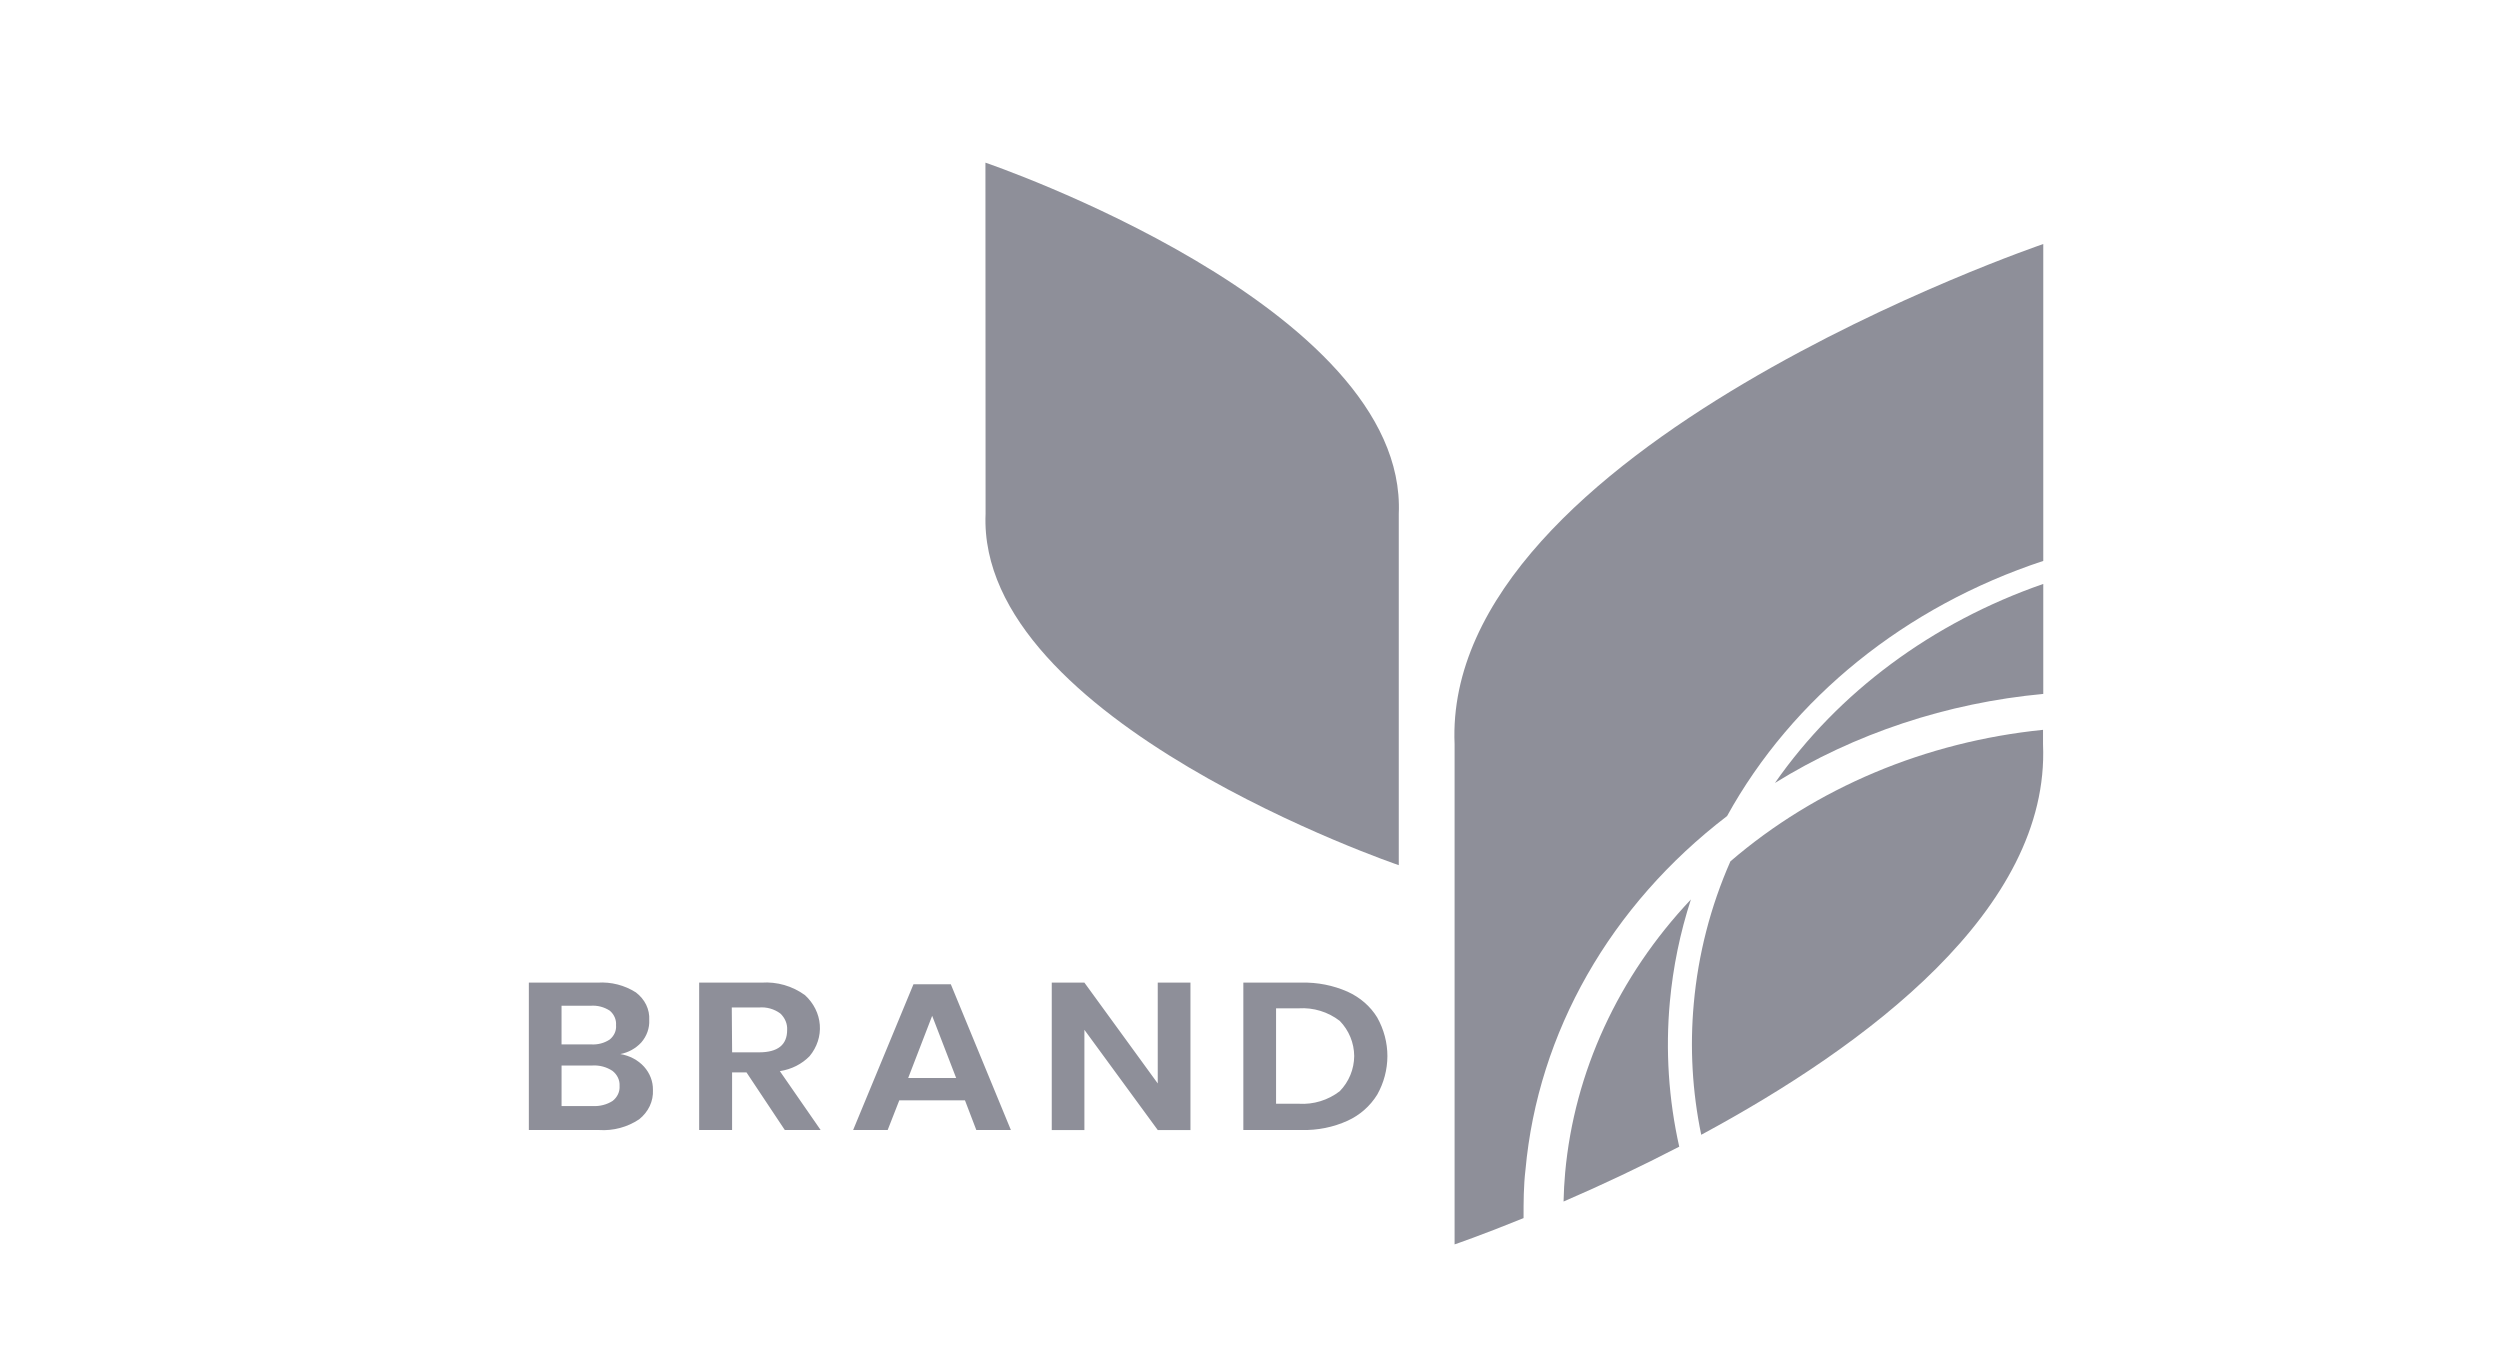
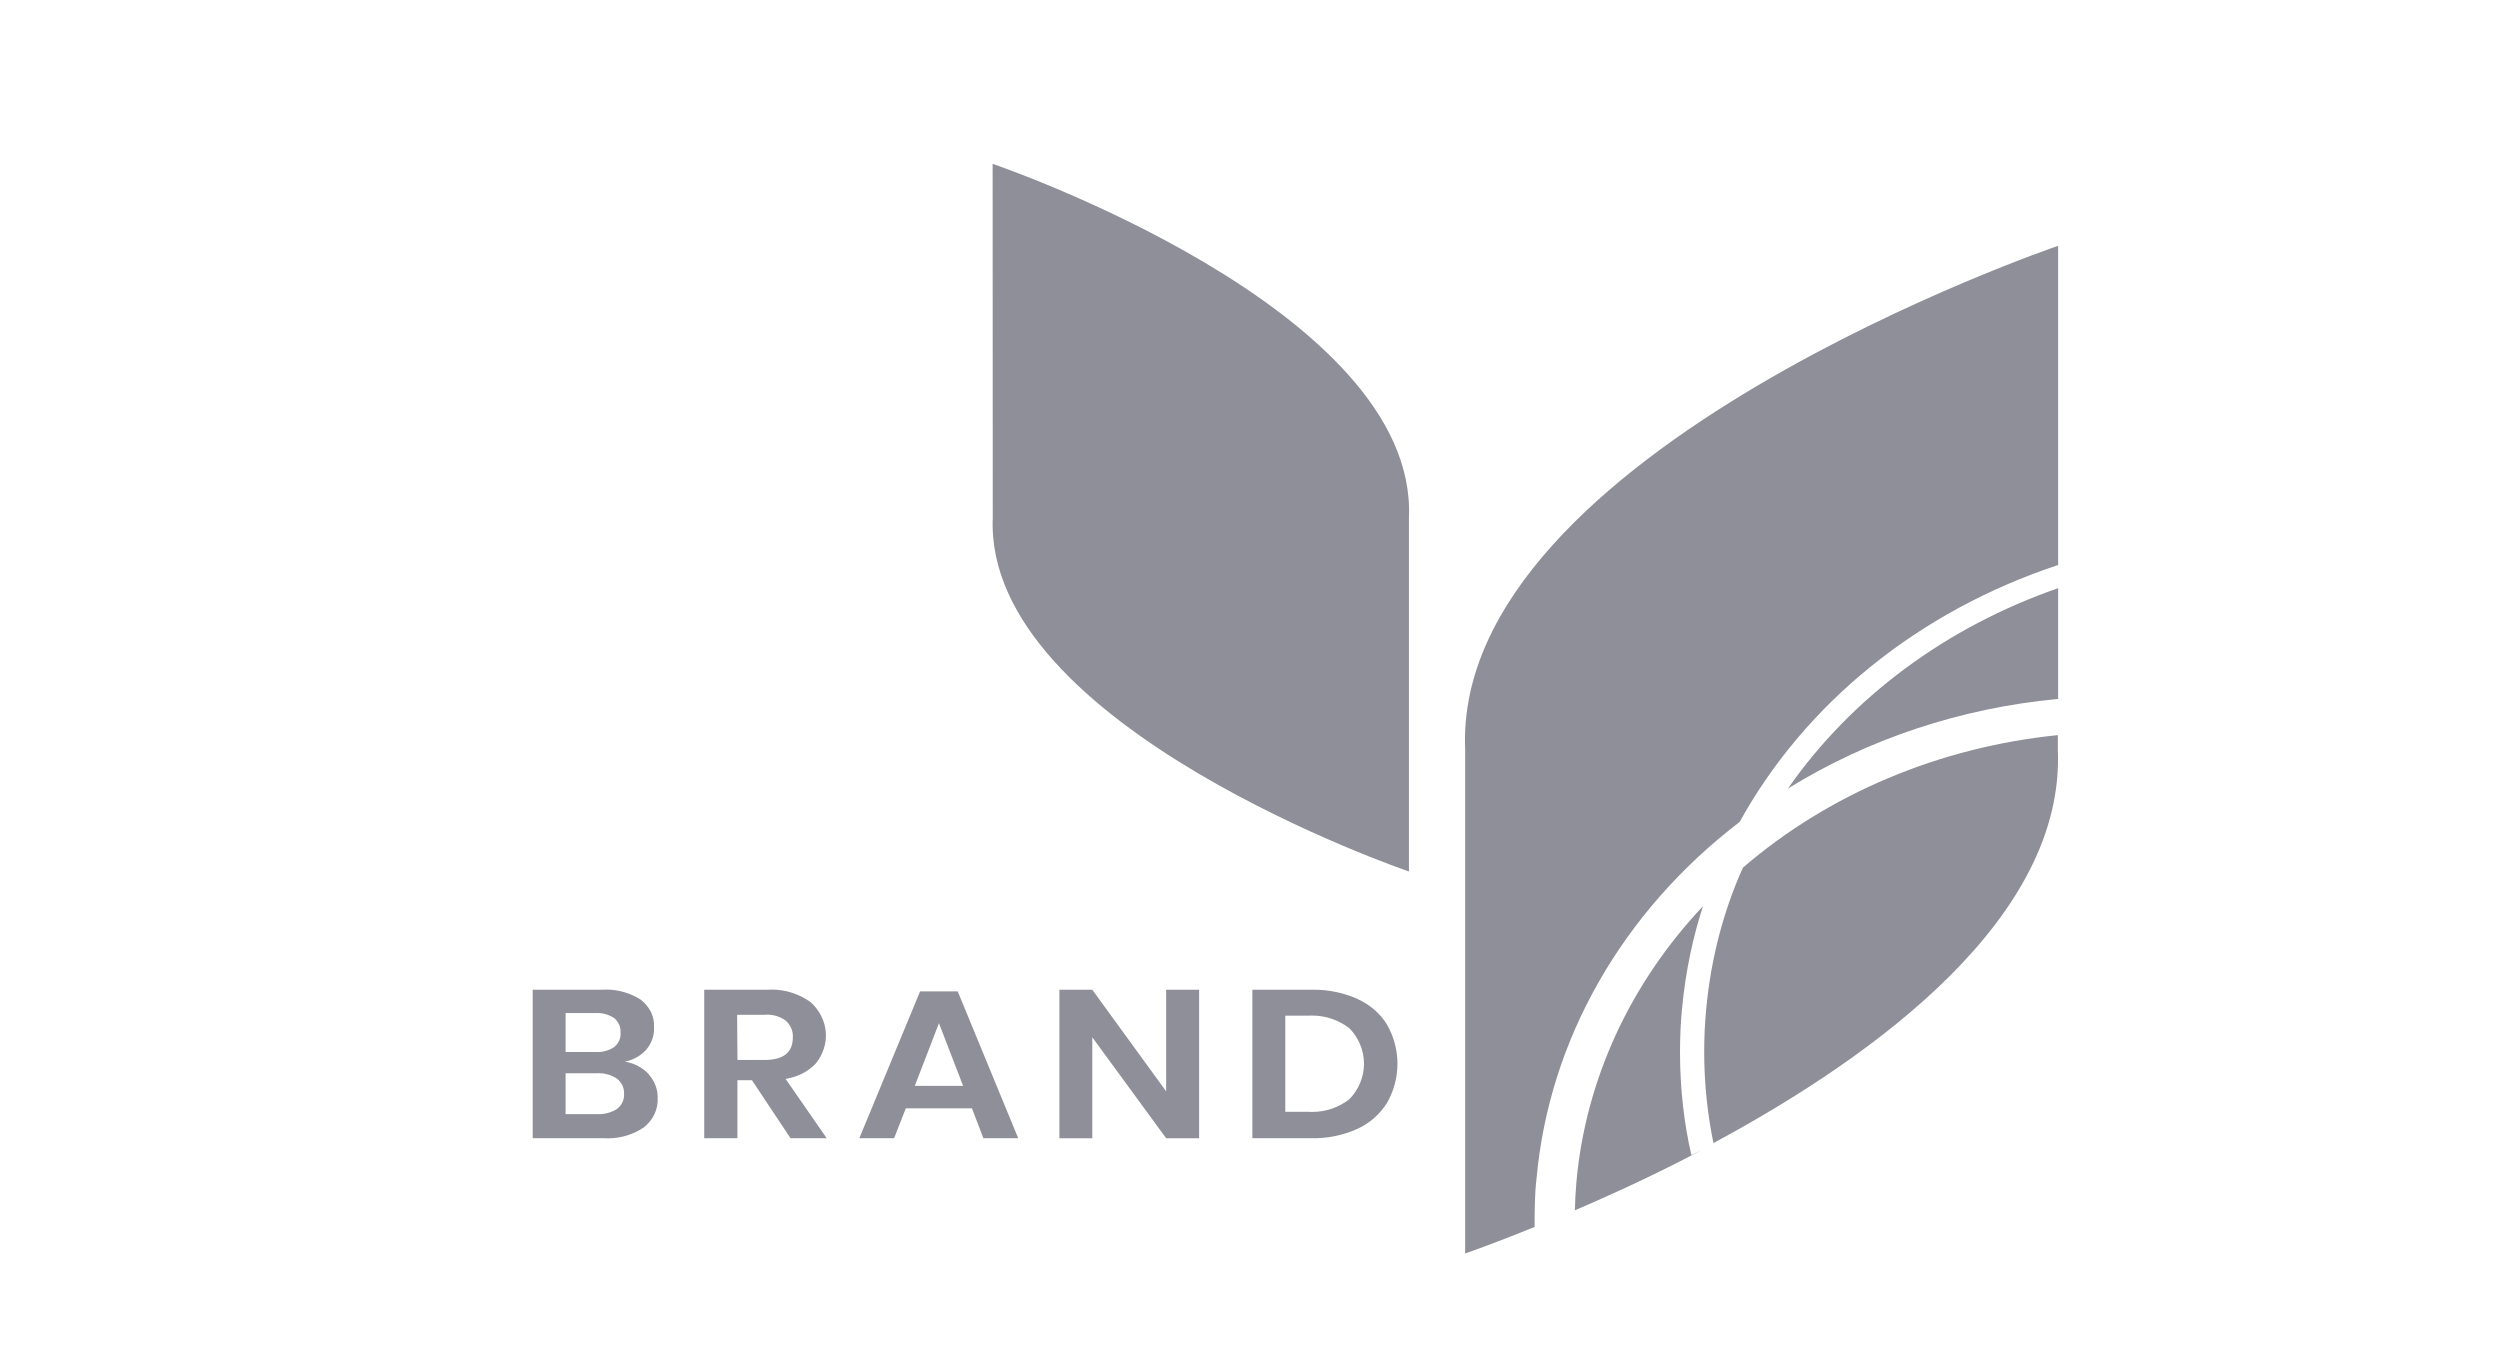
- <svg xmlns="http://www.w3.org/2000/svg" width="104" height="56" fill="none">
-   <path fill="#8E8F99" d="M26.792 44.373c.245.274.376.616.37.968.012.229-.033.458-.132.67-.1.211-.25.4-.441.552a2.68 2.68 0 0 1-1.664.446H22v-6.132h2.865a2.647 2.647 0 0 1 1.588.407c.184.14.331.316.428.515.096.2.14.416.127.633.017.338-.101.67-.333.937a1.59 1.59 0 0 1-.871.48c.388.064.738.25.988.524Zm-3.431-.926h1.225c.278.019.554-.053.778-.203a.732.732 0 0 0 .21-.272.662.662 0 0 0 .053-.328.686.686 0 0 0-.055-.325.753.753 0 0 0-.204-.274 1.28 1.28 0 0 0-.802-.206H23.36v1.608Zm2.123 2.352a.77.77 0 0 0 .226-.281.694.694 0 0 0 .064-.342.704.704 0 0 0-.067-.346.781.781 0 0 0-.23-.283 1.366 1.366 0 0 0-.832-.222h-1.284v1.687h1.301c.293.015.583-.06.822-.213ZM32.649 47.01l-1.594-2.397h-.6v2.396h-1.37v-6.132h2.595a2.752 2.752 0 0 1 1.807.521c.363.333.582.772.617 1.237.036.465-.115.926-.424 1.3-.32.33-.757.551-1.238.624l1.697 2.45h-1.49Zm-2.193-3.233h1.121c.779 0 1.168-.31 1.168-.929a.831.831 0 0 0-.063-.371.908.908 0 0 0-.223-.318 1.307 1.307 0 0 0-.882-.248h-1.135l.014 1.866ZM40.143 45.775H37.41l-.483 1.234H35.49L38 40.946h1.554l2.499 6.063h-1.438l-.472-1.234Zm-.366-.928-.999-2.589-.998 2.588h1.997ZM49.523 47.01h-1.36l-3.052-4.17v4.17h-1.358v-6.133h1.358l3.051 4.194v-4.194h1.361v6.132ZM57.29 45.541a2.82 2.82 0 0 1-1.231 1.082c-.592.27-1.25.402-1.913.386h-2.423v-6.132h2.423a4.472 4.472 0 0 1 1.913.377c.521.237.95.61 1.231 1.07.28.499.426 1.05.426 1.609a3.28 3.28 0 0 1-.426 1.608Zm-1.557-.146a2.12 2.12 0 0 0 .602-1.464 2.12 2.12 0 0 0-.602-1.463 2.536 2.536 0 0 0-1.704-.522h-.945v3.97h.945a2.536 2.536 0 0 0 1.704-.521ZM40.995 6.767s17.566 5.97 17.194 14.61v14.614S40.635 30.017 41 21.377l-.006-14.61ZM73.839 32.57c3.317-2.056 7.155-3.33 11.161-3.703v-4.575c-4.616 1.601-8.531 4.505-11.161 8.277Z" />
-   <path fill="#8E8F99" d="M71.846 33.948C74.56 29.025 79.269 25.227 85 23.334V10.152s-25.018 8.505-24.489 20.809v20.806s1.115-.38 2.869-1.094c0-.665 0-1.336.08-2.01.518-5.712 3.534-11.005 8.386-14.715Z" />
-   <path fill="#8E8F99" d="M69.466 41.677a19.57 19.57 0 0 1 .876-4.26c-3.022 3.204-4.851 7.18-5.232 11.369-.036.395-.056.79-.066 1.198a75.86 75.86 0 0 0 4.812-2.282 19.43 19.43 0 0 1-.39-6.025ZM70.461 41.752a18.567 18.567 0 0 0 .31 5.455c6.835-3.682 14.515-9.37 14.219-16.246v-.6c-4.883.493-9.452 2.415-13.005 5.471a18.817 18.817 0 0 0-1.524 5.92Z" />
+ <svg xmlns="http://www.w3.org/2000/svg" version="1.1" width="59" height="32" viewBox="0 0 59 32">
+   <path fill="#8e8f99" d="M15.31 25.356c0.14 0.157 0.215 0.352 0.211 0.553 0.007 0.131-0.019 0.262-0.075 0.383s-0.143 0.229-0.252 0.315c-0.239 0.162-0.534 0.258-0.851 0.258-0.035 0-0.070-0.001-0.105-0.004l0.005 0h-1.671v-3.504h1.637c0.029-0.002 0.063-0.003 0.097-0.003 0.301 0 0.581 0.088 0.817 0.239l-0.006-0.004c0.105 0.080 0.189 0.181 0.245 0.294s0.080 0.238 0.073 0.362c0.010 0.193-0.058 0.383-0.19 0.535-0.129 0.138-0.3 0.236-0.492 0.273l-0.006 0.001c0.222 0.037 0.422 0.143 0.565 0.299zM13.349 24.827h0.7c0.159 0.011 0.317-0.030 0.445-0.116 0.051-0.041 0.092-0.093 0.119-0.153l0.001-0.003c0.020-0.045 0.032-0.097 0.032-0.152 0-0.012-0.001-0.025-0.002-0.037l0 0.002c0.001-0.009 0.001-0.019 0.001-0.029 0-0.057-0.012-0.11-0.034-0.159l0.001 0.003c-0.028-0.062-0.067-0.114-0.116-0.156l-0.001-0c-0.113-0.075-0.252-0.12-0.401-0.12-0.020 0-0.040 0.001-0.060 0.002l0.003-0h-0.689v0.919zM14.562 26.171c0.055-0.042 0.098-0.096 0.128-0.158l0.001-0.003c0.024-0.049 0.037-0.107 0.037-0.168 0-0.010-0-0.019-0.001-0.028l0 0.001c0.001-0.007 0.001-0.016 0.001-0.025 0-0.063-0.014-0.122-0.040-0.175l0.001 0.002c-0.032-0.065-0.076-0.119-0.13-0.161l-0.001-0.001c-0.121-0.080-0.269-0.128-0.429-0.128-0.016 0-0.033 0-0.049 0.002l0.002-0h-0.734v0.964h0.743c0.167 0.009 0.333-0.034 0.47-0.122zM18.657 26.863l-0.911-1.37h-0.343v1.369h-0.783v-3.504h1.483c0.032-0.002 0.069-0.004 0.107-0.004 0.348 0 0.67 0.113 0.93 0.304l-0.004-0.003c0.207 0.19 0.333 0.441 0.353 0.707s-0.066 0.529-0.242 0.743c-0.183 0.189-0.433 0.315-0.707 0.357l0.97 1.4h-0.851zM17.403 25.015h0.641c0.445 0 0.667-0.177 0.667-0.531 0.001-0.009 0.001-0.019 0.001-0.029 0-0.066-0.014-0.129-0.038-0.187l0.001 0.003c-0.030-0.071-0.073-0.132-0.127-0.181l-0-0c-0.122-0.090-0.275-0.144-0.441-0.144-0.022 0-0.044 0.001-0.065 0.003l0.003-0h-0.649l0.008 1.066zM22.939 26.157h-1.562l-0.276 0.705h-0.821l1.434-3.465h0.888l1.428 3.465h-0.822l-0.27-0.705zM22.73 25.627l-0.571-1.479-0.57 1.479h1.141zM28.299 26.863h-0.777l-1.744-2.383v2.383h-0.776v-3.505h0.776l1.743 2.397v-2.397h0.778v3.504zM32.737 26.023c-0.169 0.27-0.409 0.482-0.693 0.614l-0.010 0.004c-0.338 0.154-0.714 0.23-1.093 0.221h-1.385v-3.504h1.385c0.019-0.001 0.042-0.001 0.064-0.001 0.372 0 0.726 0.080 1.045 0.223l-0.016-0.006c0.298 0.135 0.543 0.349 0.703 0.611 0.16 0.285 0.243 0.6 0.243 0.919-0.001 0.338-0.091 0.655-0.248 0.928l0.005-0.009zM31.847 25.94c0.211-0.216 0.341-0.511 0.344-0.836v-0c-0.003-0.326-0.133-0.62-0.344-0.836l0 0c-0.242-0.188-0.55-0.301-0.884-0.301-0.031 0-0.063 0.001-0.094 0.003l0.004-0h-0.54v2.269h0.54c0.027 0.002 0.058 0.003 0.090 0.003 0.334 0 0.642-0.113 0.887-0.303l-0.003 0.002zM23.426 3.867s10.038 3.411 9.825 8.349v8.351s-10.031-3.414-9.822-8.351l-0.003-8.349zM42.194 18.611c1.895-1.175 4.089-1.903 6.378-2.116v-2.614c-2.638 0.915-4.875 2.574-6.378 4.73z" />
+   <path fill="#8e8f99" d="M41.055 19.399c1.551-2.813 4.242-4.983 7.517-6.065v-7.533s-14.296 4.86-13.994 11.891v11.889s0.637-0.217 1.639-0.625c0-0.38 0-0.763 0.046-1.149 0.296-3.264 2.019-6.289 4.792-8.409z" />
+   <path fill="#8e8f99" d="M39.695 23.815c0.084-0.899 0.261-1.726 0.523-2.513l-0.023 0.079c-1.727 1.831-2.772 4.103-2.99 6.497-0.021 0.226-0.032 0.451-0.038 0.685 1.198-0.515 2.101-0.951 2.987-1.418l-0.237 0.114c-0.171-0.73-0.269-1.569-0.269-2.43 0-0.357 0.017-0.709 0.050-1.057l-0.003 0.044zM40.263 23.858c-0.028 0.289-0.044 0.624-0.044 0.963 0 0.763 0.080 1.506 0.233 2.224l-0.012-0.070c3.906-2.104 8.294-5.354 8.125-9.283v-0.343c-2.79 0.282-5.401 1.38-7.431 3.126-0.448 0.989-0.757 2.136-0.868 3.341l-0.003 0.042z" />
</svg>
